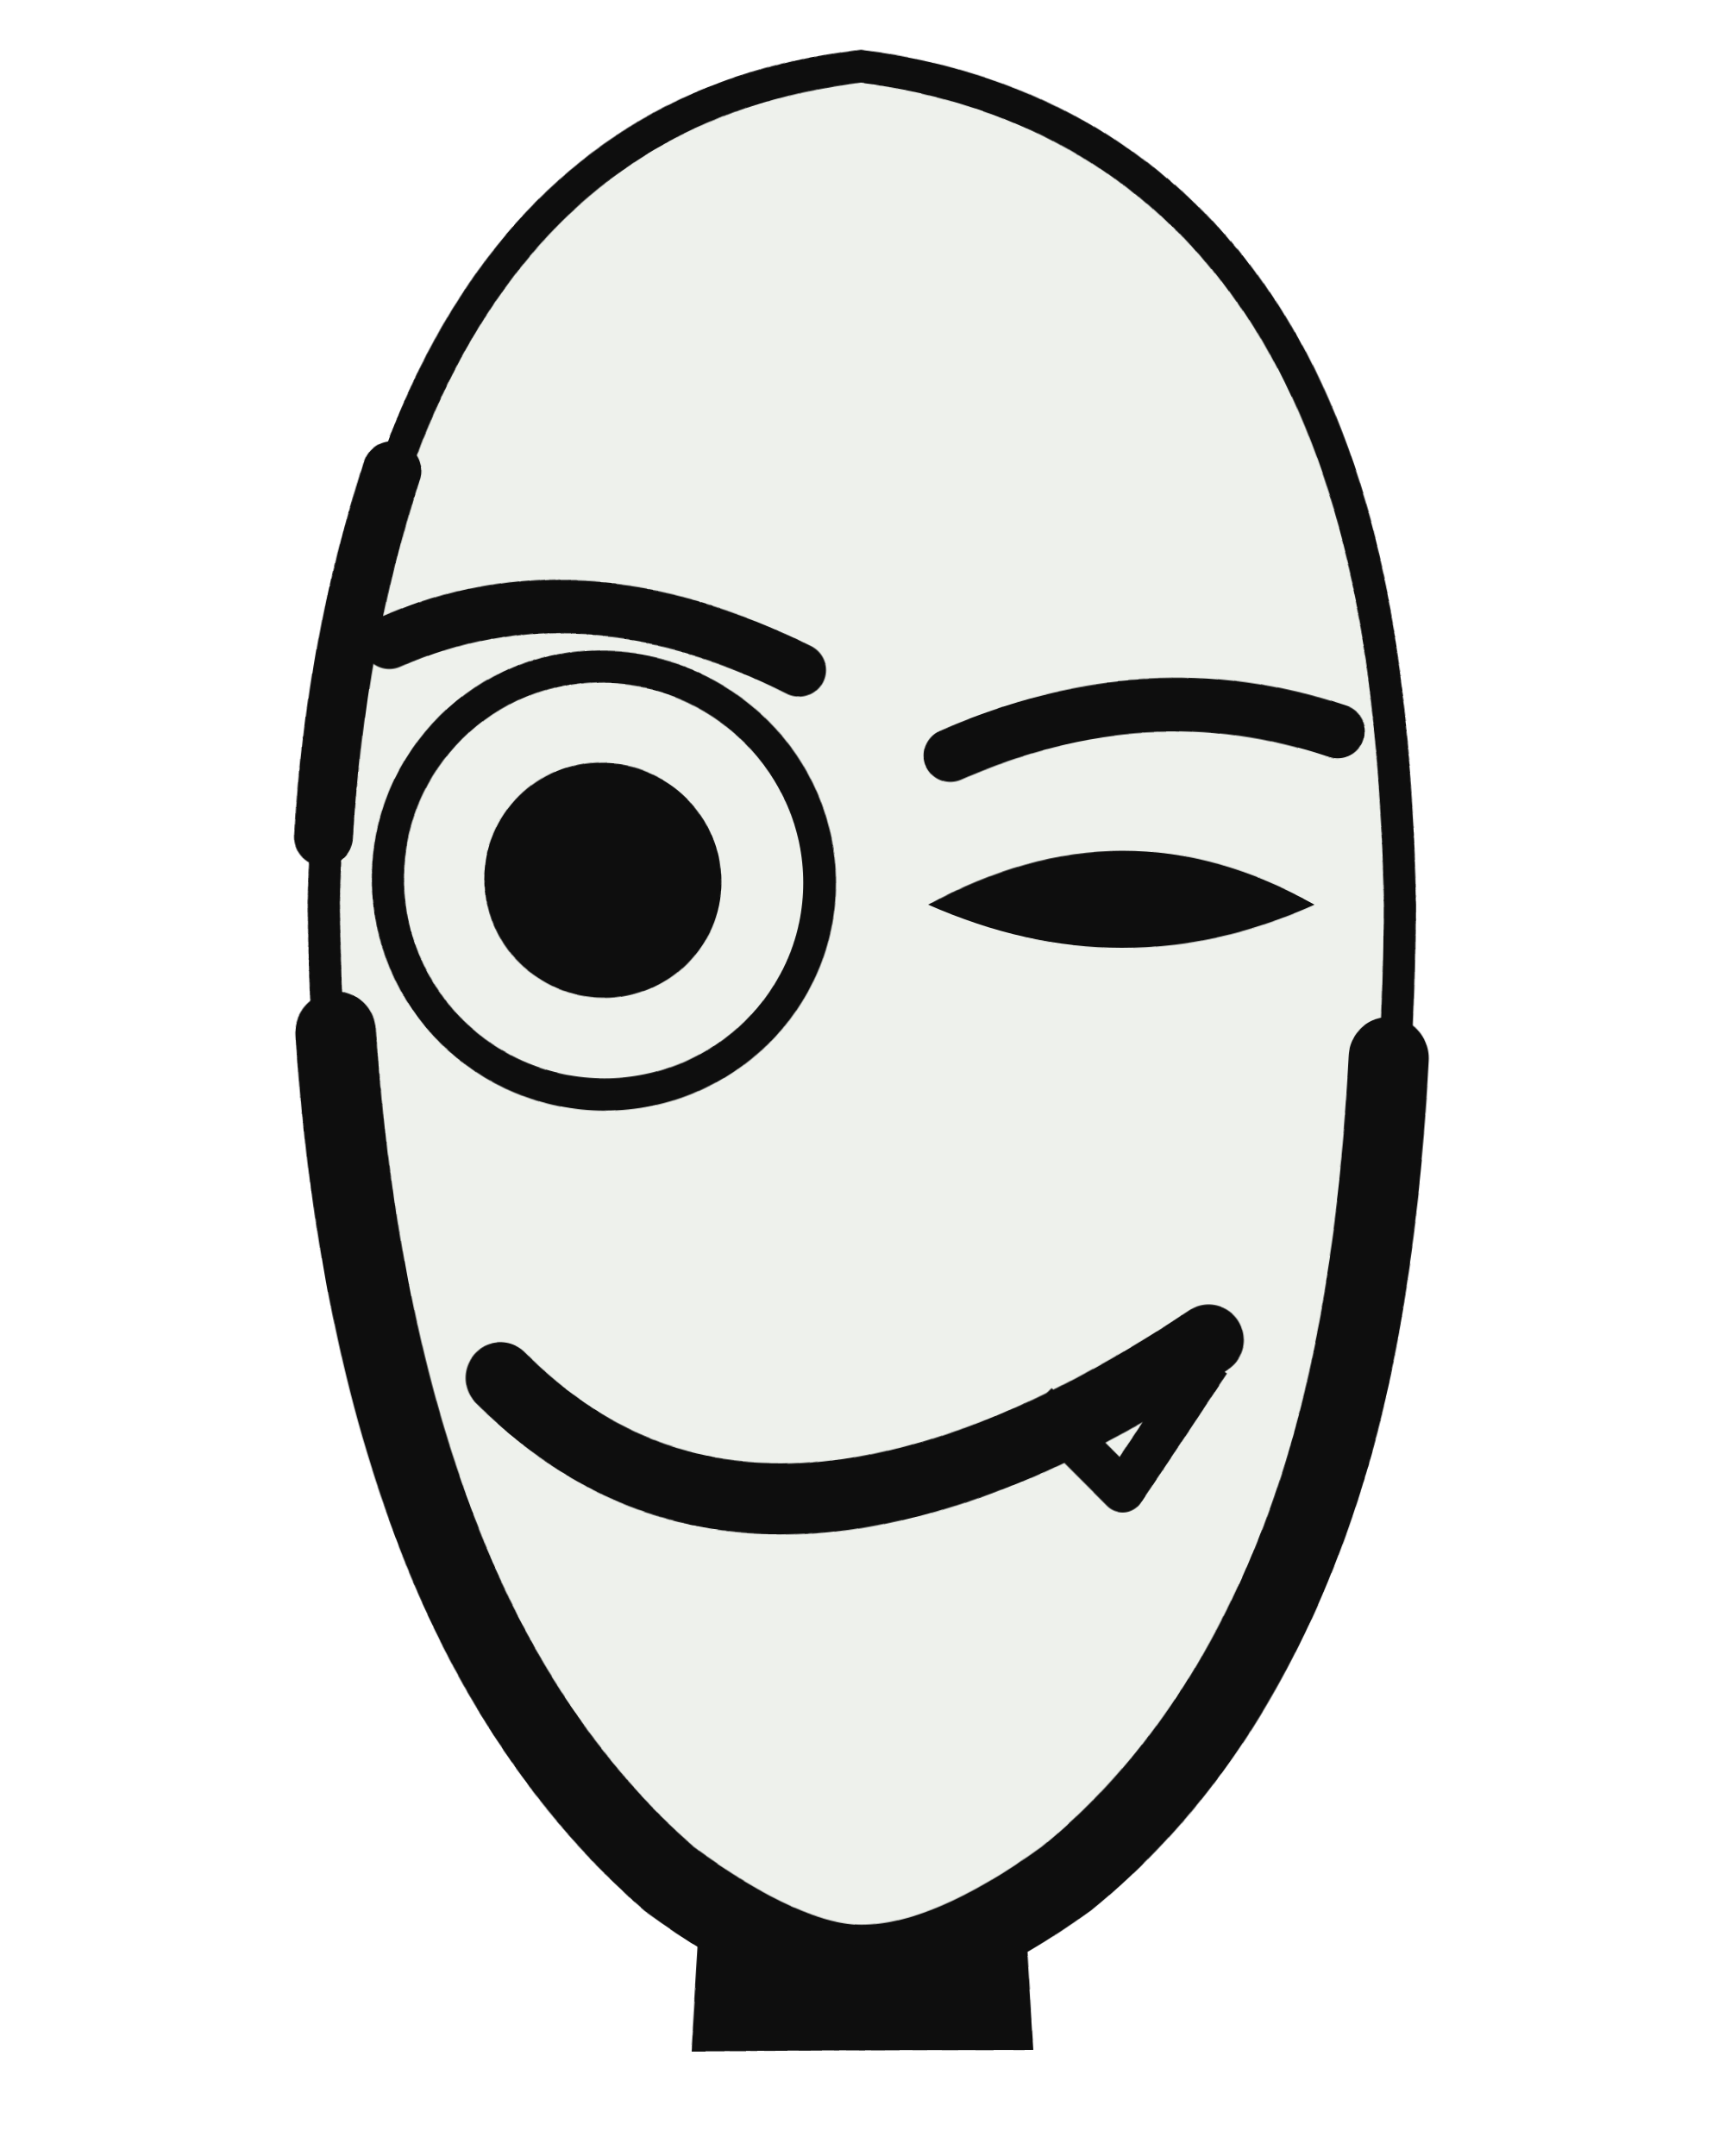
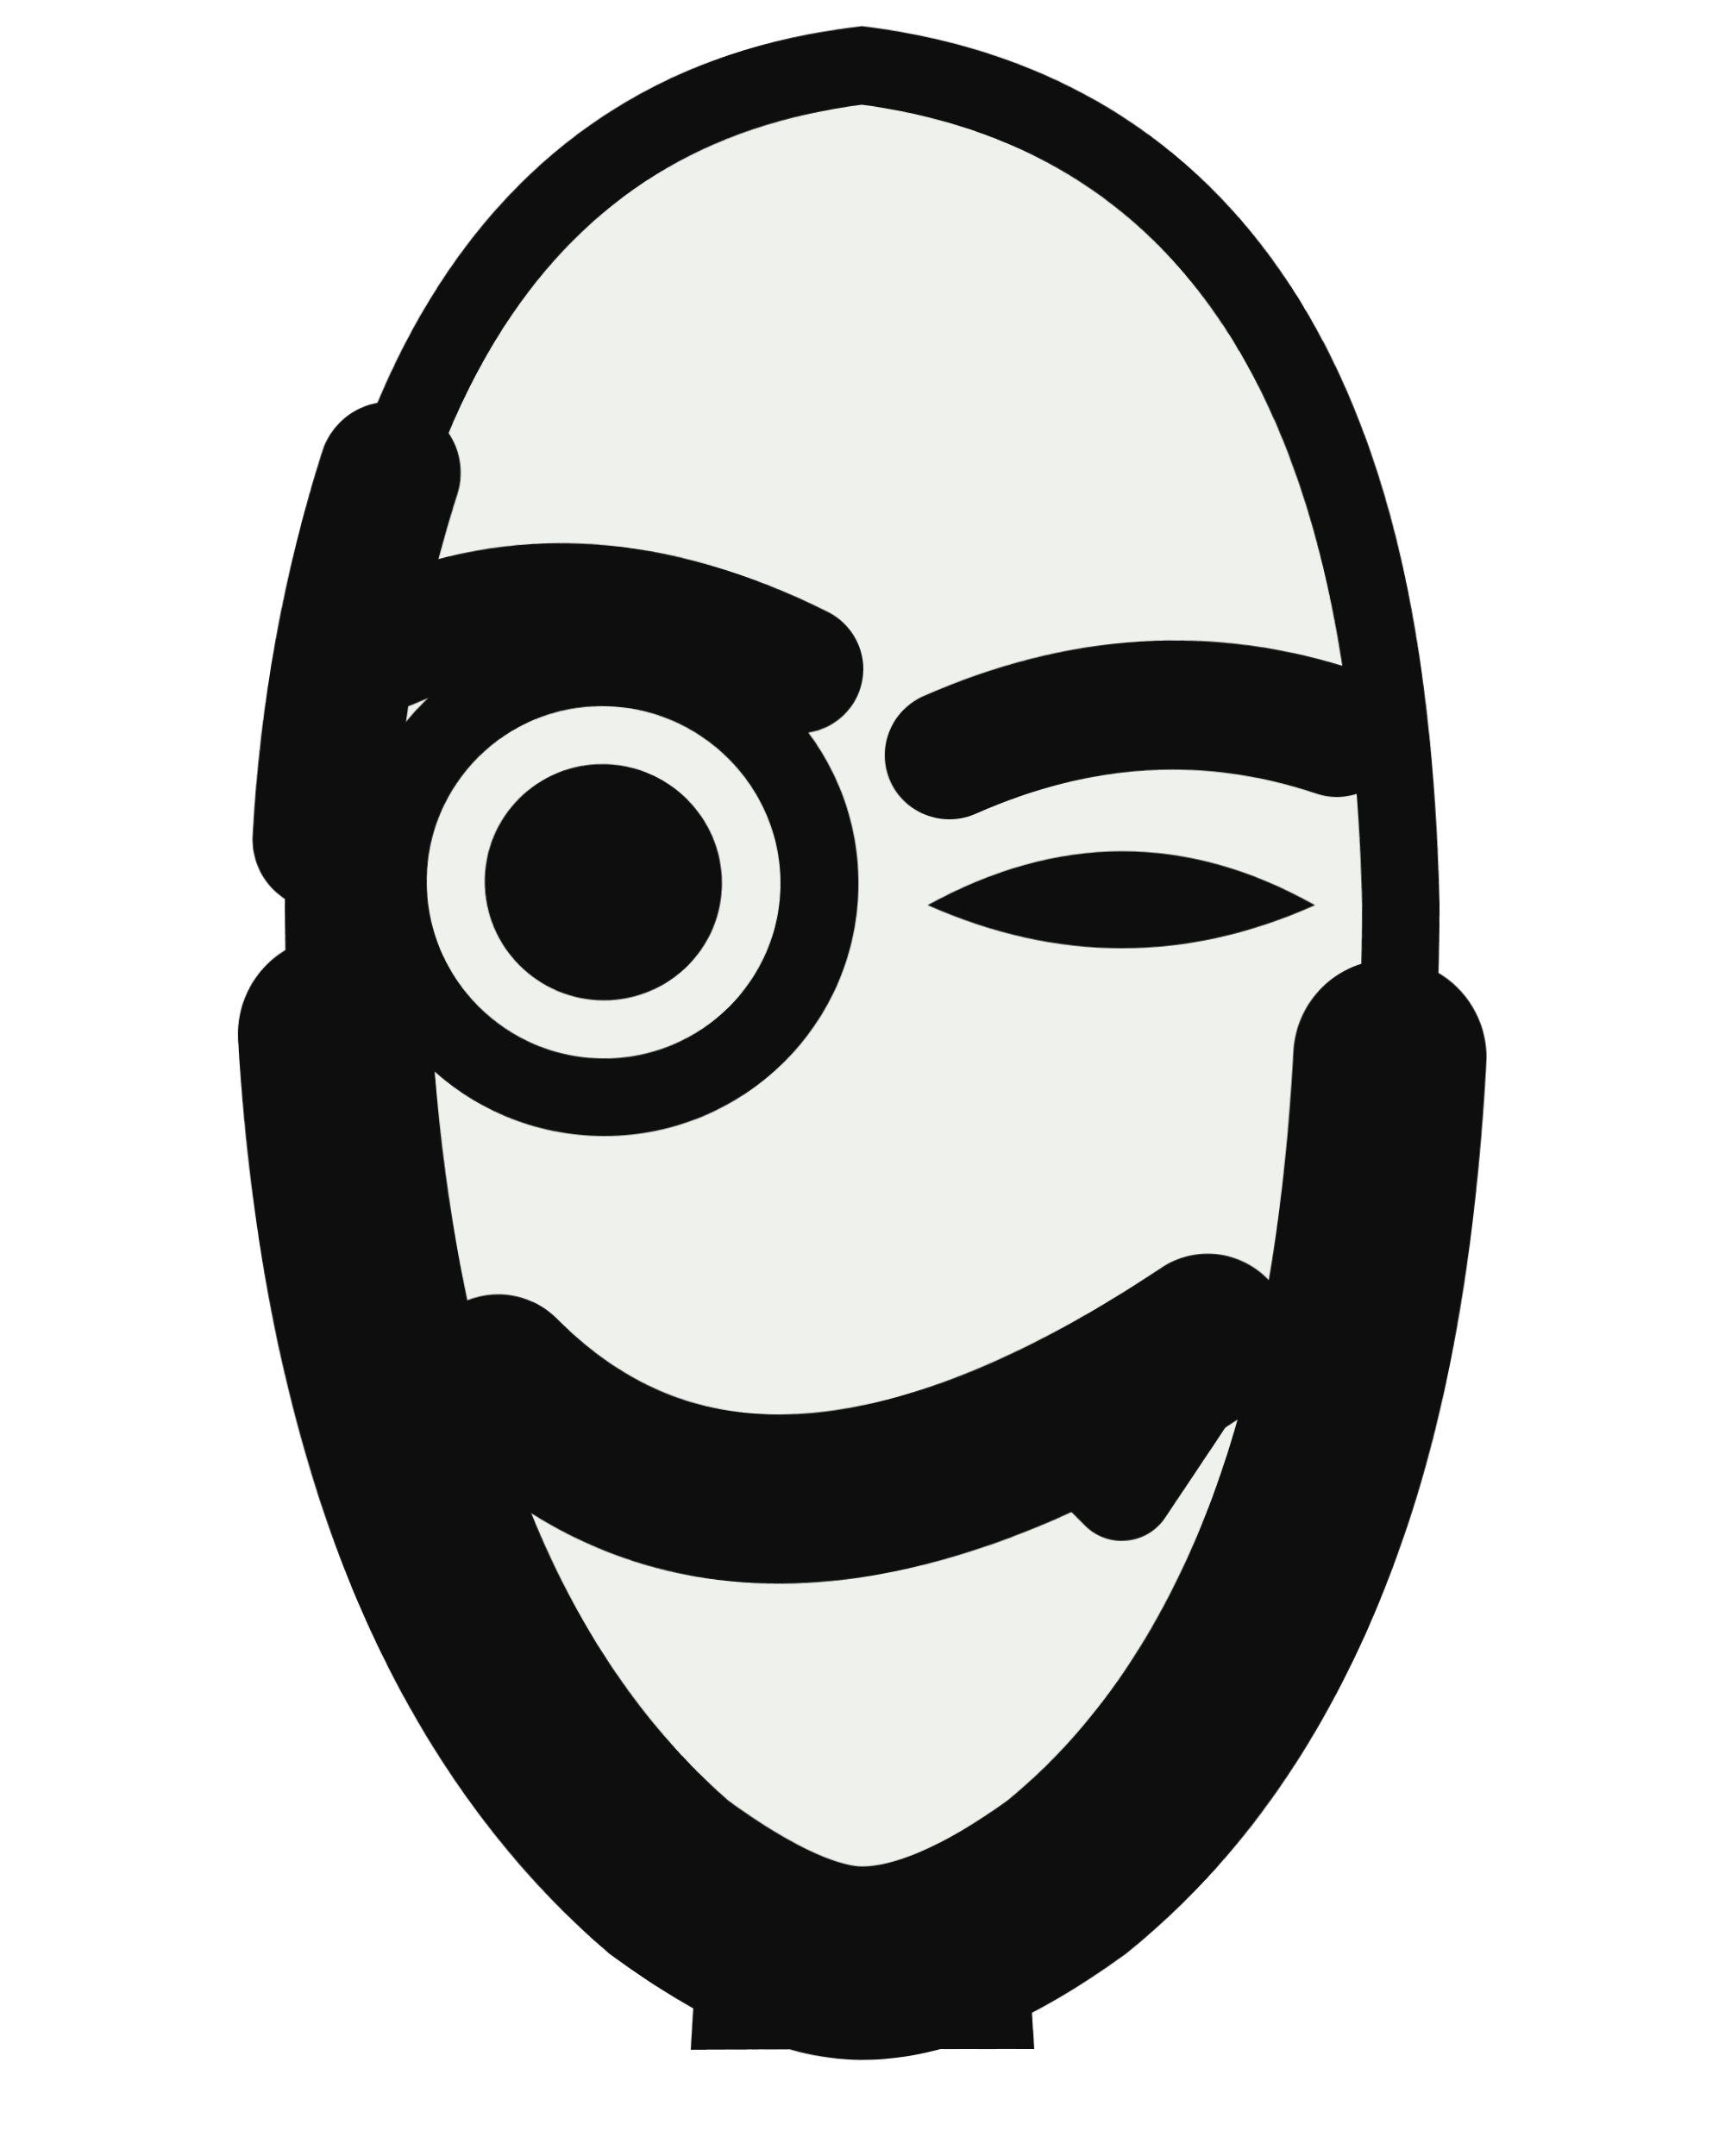
<svg xmlns="http://www.w3.org/2000/svg" viewBox="0 0 160 200" width="160" height="200">
  <defs>
    <filter id="ink" x="-20%" y="-20%" width="140%" height="140%">
      <feTurbulence type="fractalNoise" baseFrequency="0.014" numOctaves="1" seed="29" result="n" />
-       <feDisplacementMap in="SourceGraphic" in2="n" scale="2.4" xChannelSelector="R" yChannelSelector="G" />
+       <feDisplacementMap in="SourceGraphic" in2="n" scale="1.1" xChannelSelector="R" yChannelSelector="G" />
    </filter>
  </defs>
  <g filter="url(#ink)">
    <path d="M66 158 L64 190 L96 190 L94 158 Z" fill="#0e0e0e" />
-     <path d="M80 6 Q128 12 130 84 Q130 146 100 172 Q88 182 80 182 Q72 182 60 172 Q30 146 30 84 Q32 12 80 6 Z" fill="#eef1ec" stroke="#0e0e0e" stroke-width="3" />
-     <path d="M31 96 Q34 150 62 174 Q73 182 80 182 Q88 182 99 174 Q126 152 129 98" fill="none" stroke="#0e0e0e" stroke-width="7.5" stroke-linecap="round" />
-     <path d="M30 78 Q31 60 36 44" fill="none" stroke="#0e0e0e" stroke-width="5.5" stroke-linecap="round" />
-     <circle cx="56" cy="82" r="20" fill="#eef1ec" stroke="#0e0e0e" stroke-width="3" />
+     <path d="M80 6 Q128 12 130 84 Q130 146 100 172 Q88 182 80 182 Q72 182 60 172 Q30 146 30 84 Q32 12 80 6 Z" fill="#eef1ec" stroke="#0e0e0e" stroke-width="7.2" />
+     <path d="M31 96 Q34 150 62 174 Q73 182 80 182 Q88 182 99 174 Q126 152 129 98" fill="none" stroke="#0e0e0e" stroke-width="18.0" stroke-linecap="round" />
+     <path d="M30 78 Q31 60 36 44" fill="none" stroke="#0e0e0e" stroke-width="13.2" stroke-linecap="round" />
+     <circle cx="56" cy="82" r="20" fill="#eef1ec" stroke="#0e0e0e" stroke-width="7.2" />
    <circle cx="56" cy="82" r="11" fill="#0e0e0e" />
    <path d="M86 84 Q104 74 122 84 Q104 92 86 84 Z" fill="#0e0e0e" />
-     <path d="M36 60 Q54 52 74 62" fill="none" stroke="#0e0e0e" stroke-width="5" stroke-linecap="round" />
-     <path d="M124 68 Q106 62 88 70" fill="none" stroke="#0e0e0e" stroke-width="5" stroke-linecap="round" />
-     <path d="M46 128 Q70 152 112 124" fill="none" stroke="#0e0e0e" stroke-width="6.5" stroke-linecap="round" />
-     <path d="M96 130 L104 138 L112 126" fill="none" stroke="#0e0e0e" stroke-width="4" stroke-linejoin="round" />
+     <path d="M36 60 Q54 52 74 62" fill="none" stroke="#0e0e0e" stroke-width="12.0" stroke-linecap="round" />
+     <path d="M124 68 Q106 62 88 70" fill="none" stroke="#0e0e0e" stroke-width="12.0" stroke-linecap="round" />
+     <path d="M46 128 Q70 152 112 124" fill="none" stroke="#0e0e0e" stroke-width="15.6" stroke-linecap="round" />
+     <path d="M96 130 L104 138 L112 126" fill="none" stroke="#0e0e0e" stroke-width="9.6" stroke-linejoin="round" />
  </g>
</svg>
